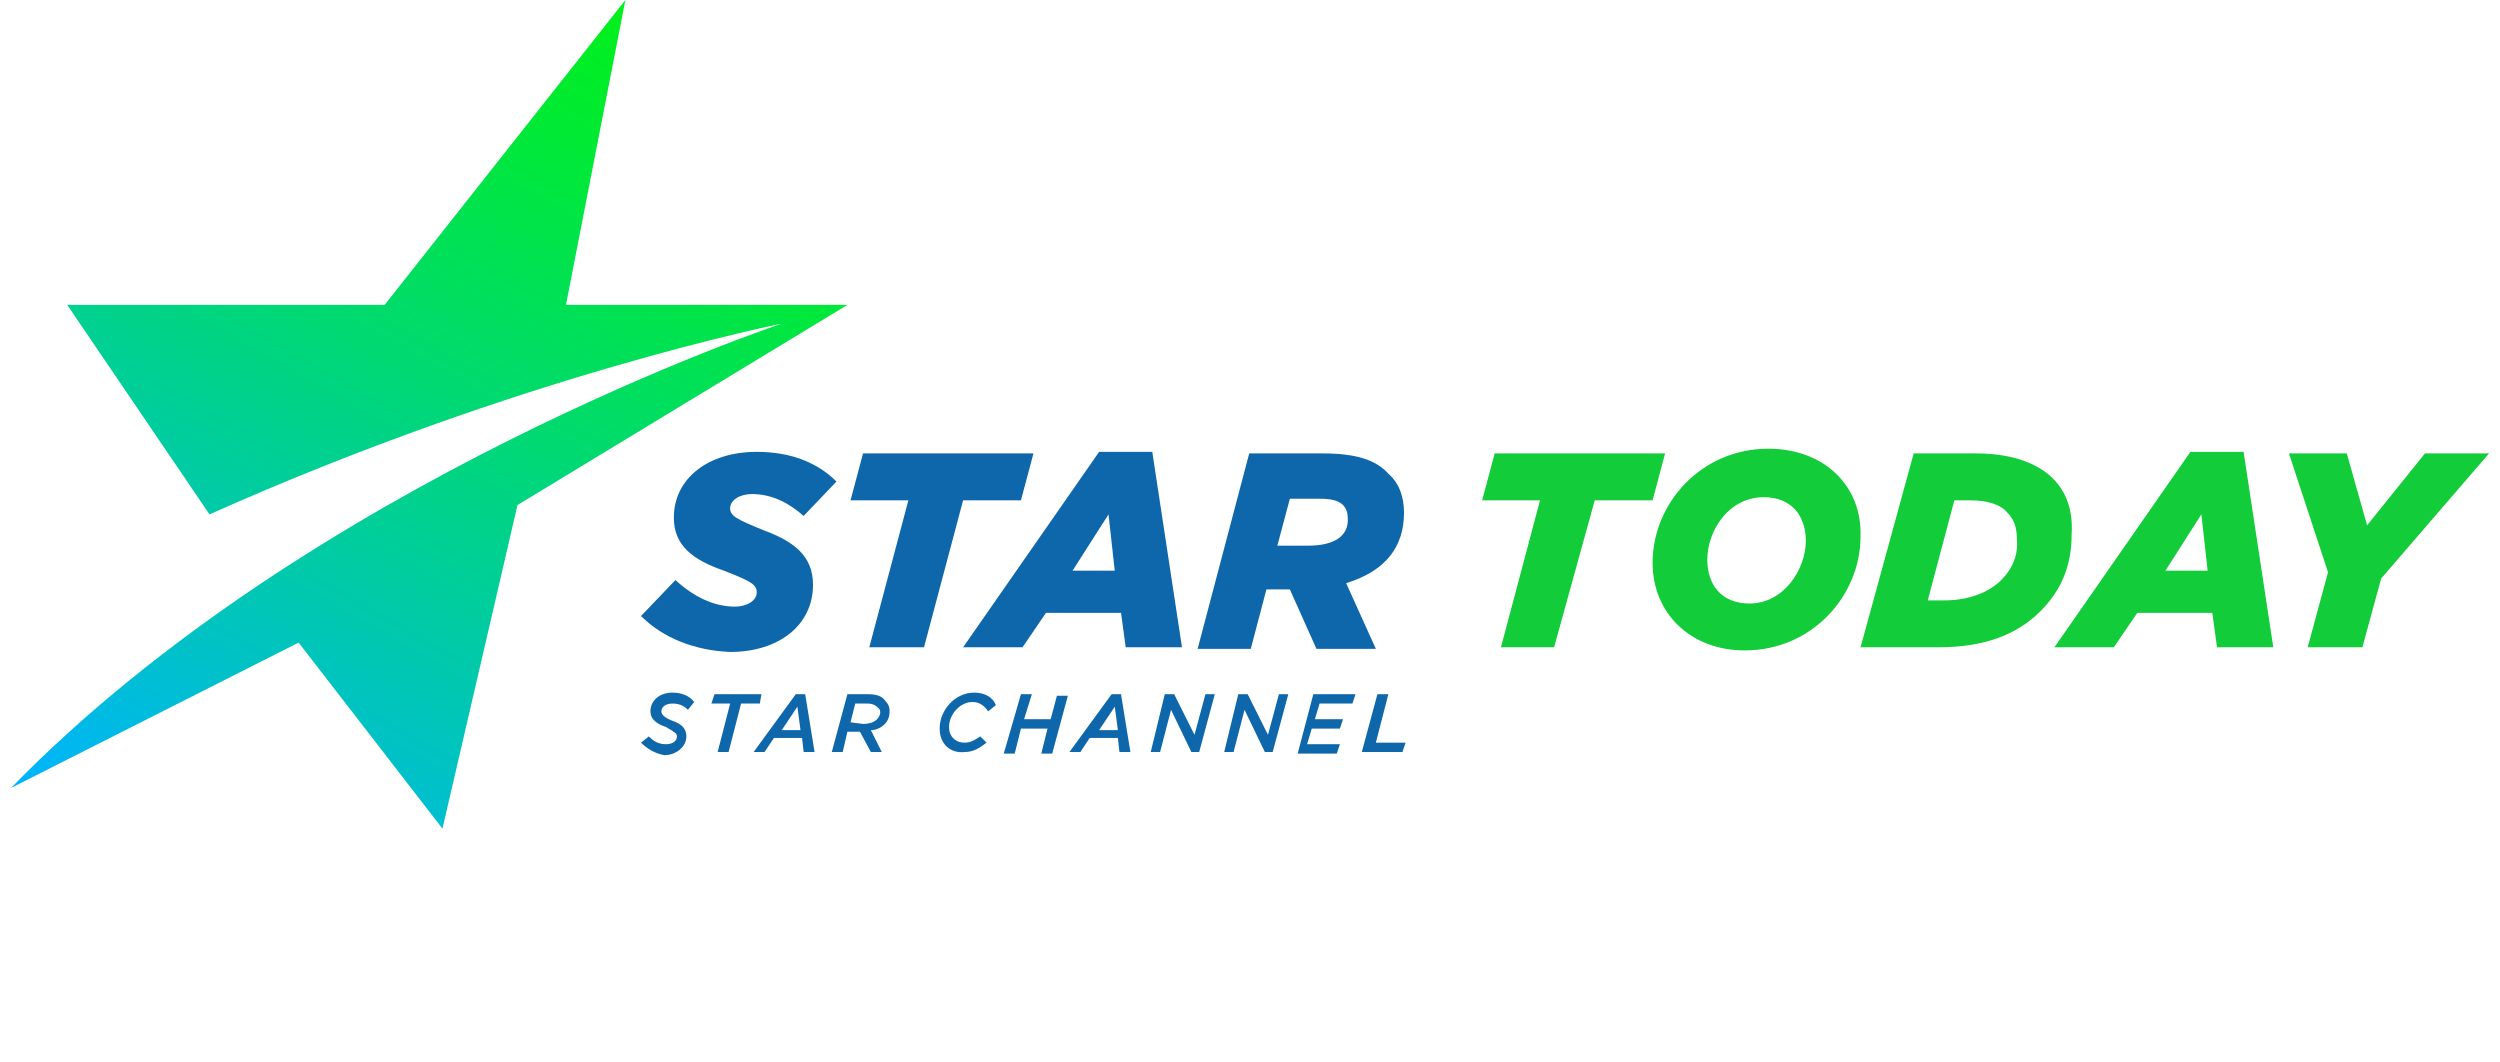
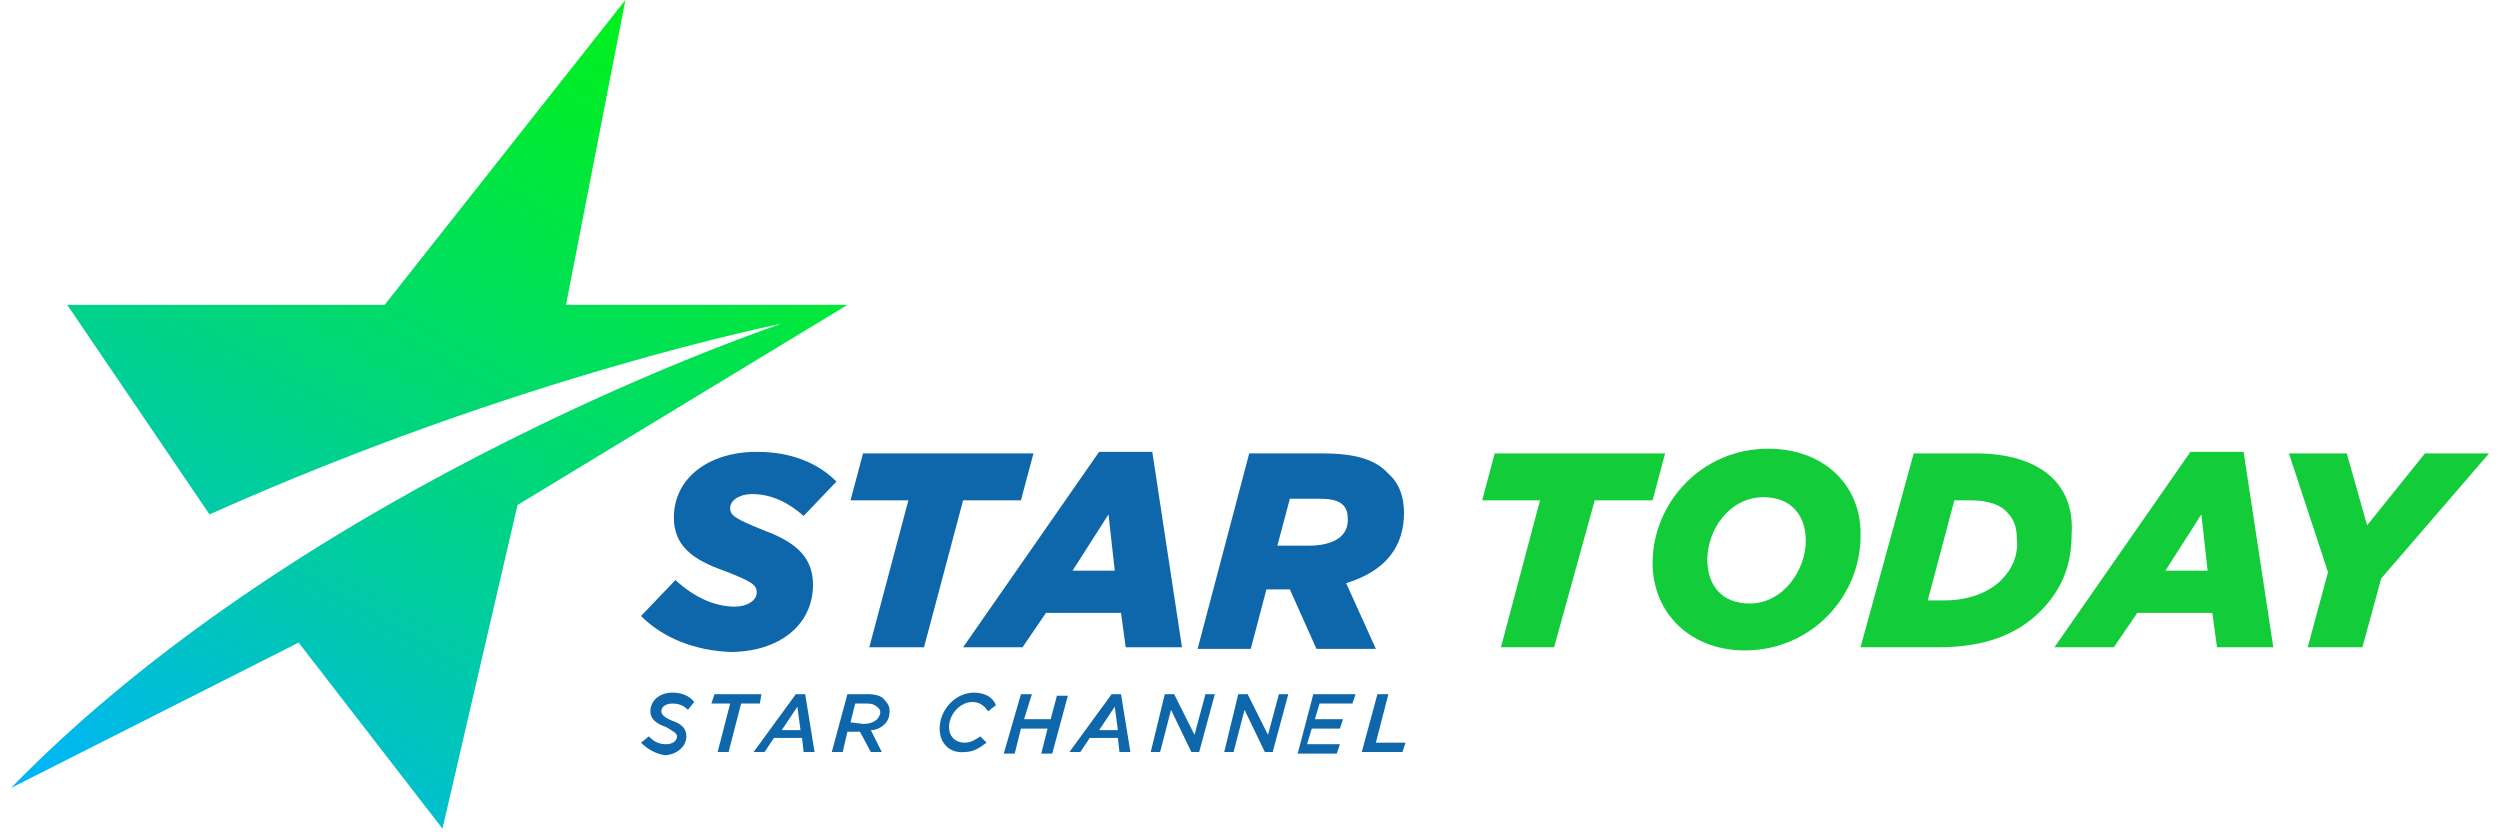
- <svg xmlns="http://www.w3.org/2000/svg" xmlns:xlink="http://www.w3.org/1999/xlink" version="1.1" id="Shape_logo" x="0px" y="0px" viewBox="0 0 159.9 67.9" style="enable-background:new 0 0 159.9 67.9;" xml:space="preserve">
+ <svg xmlns="http://www.w3.org/2000/svg" xmlns:xlink="http://www.w3.org/1999/xlink" version="1.1" id="Shape_logo" x="0px" y="0px" viewBox="0 0 159.9 53.4" style="enable-background:new 0 0 159.9 53.4;" xml:space="preserve">
  <style type="text/css">
	.st0{clip-path:url(#SVGID_2_);fill:url(#SVGID_3_);}
	.st1{fill:#0E67AA;}
	.st2{fill:#12CC3A;}
</style>
  <g>
    <g>
-       <defs>
-         <path id="SVGID_1_" d="M24.6,19.5H4.3l9.1,13.4C33.3,24,50,20.7,50,20.7s-30.1,10-49.3,29.7l18.4-9.3L28.3,53l4.8-20.7l21.1-12.8     h-18L40,0L24.6,19.5z" />
-       </defs>
-       <clipPath id="SVGID_2_">
-         <use xlink:href="#SVGID_1_" style="overflow:visible;" />
-       </clipPath>
-       <linearGradient id="SVGID_3_" gradientUnits="userSpaceOnUse" x1="-382.373" y1="-416.967" x2="-382.131" y2="-416.967" gradientTransform="matrix(130.7813 -226.5198 226.5198 130.7813 144468.984 -32027.537)">
-         <stop offset="0" style="stop-color:#00B3FF" />
-         <stop offset="0.212" style="stop-color:#00C1C9" />
-         <stop offset="0.597" style="stop-color:#00DA6D" />
-         <stop offset="0.866" style="stop-color:#00EA33" />
-         <stop offset="0.995" style="stop-color:#00F01C" />
-         <stop offset="1" style="stop-color:#00F01C" />
-       </linearGradient>
-       <polygon class="st0" points="-22.3,39.8 14.1,-23.1 77.1,13.3 40.8,76.2   " />
+       <g>
+         <defs>
+           <path id="SVGID_1_" d="M24.6,19.5H4.3l9.1,13.4C33.3,24,50,20.7,50,20.7s-30.1,10-49.3,29.7l18.4-9.3L28.3,53l4.8-20.7      l21.1-12.8h-18L40,0L24.6,19.5z" />
+         </defs>
+         <clipPath id="SVGID_2_">
+           <use xlink:href="#SVGID_1_" style="overflow:visible;" />
+         </clipPath>
+         <linearGradient id="SVGID_3_" gradientUnits="userSpaceOnUse" x1="-600.24" y1="870.399" x2="-599.998" y2="870.399" gradientTransform="matrix(130.7813 -226.5198 -226.5198 -130.7813 275673.125 -22078.231)">
+           <stop offset="0" style="stop-color:#00B3FF" />
+           <stop offset="0.212" style="stop-color:#00C1C9" />
+           <stop offset="0.597" style="stop-color:#00DA6D" />
+           <stop offset="0.866" style="stop-color:#00EA33" />
+           <stop offset="0.995" style="stop-color:#00F01C" />
+           <stop offset="1" style="stop-color:#00F01C" />
+         </linearGradient>
+         <polygon class="st0" points="-22.3,39.8 14.1,-23.1 77.1,13.3 40.8,76.2    " />
+       </g>
    </g>
  </g>
  <path class="st1" d="M41,39.4l2.2-2.3c1.2,1.1,2.5,1.7,3.8,1.7c0.8,0,1.4-0.4,1.4-0.9s-0.3-0.7-2.1-1.4c-2-0.7-3.2-1.6-3.2-3.4  c0-2.5,2.2-4.2,5.3-4.2c2.2,0,3.9,0.7,5.1,1.9L51.4,33c-0.9-0.8-2-1.4-3.3-1.4c-0.8,0-1.4,0.4-1.4,0.9s0.4,0.7,2.1,1.4  c1.9,0.7,3.2,1.6,3.2,3.5c0,2.6-2.2,4.3-5.3,4.3C44.4,41.6,42.4,40.8,41,39.4" />
  <polygon class="st1" points="58.1,32 54.4,32 55.2,29 66.1,29 65.3,32 61.6,32 59.1,41.4 55.6,41.4 " />
  <path class="st1" d="M73.7,28.9h-3.4l-8.7,12.5h3.8l1.5-2.2h4.8l0.3,2.2h3.6L73.7,28.9z M68.6,36.5l2.3-3.6l0.4,3.6H68.6z" />
  <path class="st1" d="M89.8,32.8c0-1-0.3-1.9-1-2.5C88,29.4,86.7,29,84.6,29h-4.7l-3.3,12.5H80l1-3.8h1.5l1.7,3.8H88l-1.9-4.2  C88.7,36.5,89.8,34.9,89.8,32.8 M83.7,34.9h-2l0.8-3h1.9c0.7,0,1.2,0.1,1.5,0.4c0.2,0.2,0.3,0.5,0.3,0.8  C86.3,34.3,85.3,34.9,83.7,34.9" />
  <polygon class="st2" points="98.5,32 94.8,32 95.6,29 106.5,29 105.7,32 102,32 99.4,41.4 96,41.4 " />
  <path class="st2" d="M113.1,28.7c-4.3,0-7.4,3.5-7.4,7.3c0,3.2,2.4,5.6,5.9,5.6c4.3,0,7.4-3.5,7.4-7.3  C119.1,31.1,116.7,28.7,113.1,28.7 M111.9,38.6c-1.8,0-2.7-1.2-2.7-2.8c0-1.9,1.4-4,3.6-4c1.8,0,2.7,1.2,2.7,2.8  C115.5,36.4,114.1,38.6,111.9,38.6" />
  <path class="st2" d="M131.3,30.6c-0.9-0.9-2.5-1.6-4.9-1.6h-4L119,41.4h5c2.9,0,5-0.8,6.5-2.3c1.4-1.4,2-3,2-4.9  C132.6,32.7,132.2,31.5,131.3,30.6 M128,37.1c-0.8,0.8-2.1,1.3-3.6,1.3h-1.1L125,32h1c1.2,0,2,0.3,2.4,0.8c0.4,0.4,0.6,0.9,0.6,1.7  C129.1,35.5,128.7,36.4,128,37.1" />
  <path class="st2" d="M143.5,28.9h-3.4l-8.7,12.5h3.8l1.5-2.2h4.8l0.3,2.2h3.6L143.5,28.9z M138.5,36.5l2.3-3.6l0.4,3.6H138.5z" />
  <polygon class="st2" points="148.9,36.6 146.4,29 150.1,29 151.4,33.6 155.1,29 159.2,29 152.3,37 151.1,41.4 147.6,41.4 " />
  <path class="st1" d="M41,47.5l0.5-0.4c0.3,0.3,0.6,0.5,1.1,0.5c0.4,0,0.7-0.2,0.7-0.5c0-0.2-0.2-0.3-0.7-0.6c-0.6-0.2-1-0.5-1-1  c0-0.7,0.6-1.2,1.4-1.2c0.6,0,1.1,0.2,1.4,0.6L44,45.4c-0.3-0.3-0.6-0.4-1-0.4s-0.7,0.2-0.7,0.5c0,0.2,0.2,0.4,0.7,0.6  c0.6,0.2,0.9,0.5,0.9,1c0,0.7-0.7,1.2-1.4,1.2C41.9,48.2,41.4,47.9,41,47.5 M46.7,45h-1.2l0.2-0.6h3L48.6,45h-1.2l-0.8,3.1h-0.7  L46.7,45z M50.9,44.4h0.6l0.6,3.7h-0.7l-0.1-0.9h-1.8l-0.6,0.9h-0.7L50.9,44.4z M51.2,46.7L51,45.2l-1,1.5H51.2z M54.2,44.4h1.3  c0.5,0,0.9,0.1,1.1,0.4c0.2,0.2,0.3,0.4,0.3,0.7s-0.1,0.6-0.3,0.8s-0.5,0.4-0.9,0.4l0.7,1.4h-0.7L55,46.8h-0.8l-0.3,1.3h-0.7  L54.2,44.4z M55.2,46.3c0.4,0,0.7-0.1,0.9-0.3c0.1-0.1,0.2-0.3,0.2-0.4c0-0.1,0-0.2-0.1-0.3C56,45.1,55.8,45,55.5,45h-0.8l-0.3,1.2  L55.2,46.3L55.2,46.3z M60.1,46.6c0-1.2,1-2.3,2.2-2.3c0.7,0,1.2,0.3,1.4,0.8l-0.5,0.4c-0.2-0.3-0.5-0.6-1-0.6  c-0.8,0-1.5,0.8-1.5,1.6c0,0.6,0.4,1,1,1c0.4,0,0.7-0.2,1-0.4l0.4,0.4c-0.4,0.3-0.8,0.6-1.4,0.6C60.8,48.2,60.1,47.6,60.1,46.6   M65.3,44.4H66L65.5,46h1.7l0.4-1.5h0.7l-1,3.7h-0.7l0.4-1.6h-1.7l-0.4,1.6h-0.7L65.3,44.4z M71.1,44.4h0.6l0.6,3.7h-0.7l-0.1-0.9  h-1.8l-0.6,0.9h-0.7L71.1,44.4z M71.5,46.7l-0.2-1.5l-1,1.5H71.5z M74.5,44.4h0.6l1.3,2.6l0.7-2.6h0.6l-1,3.7h-0.5l-1.3-2.7  l-0.7,2.7h-0.6L74.5,44.4z M79.2,44.4h0.6l1.3,2.6l0.7-2.6h0.6l-1,3.7h-0.5l-1.3-2.7l-0.7,2.7h-0.6L79.2,44.4z M84,44.4h2.7L86.5,45  h-2.1l-0.3,1h1.8l-0.2,0.6h-1.8l-0.3,1h2.1l-0.2,0.6H83L84,44.4z M88.1,44.4h0.7L88,47.5h1.9l-0.2,0.6h-2.6L88.1,44.4z" />
</svg>
